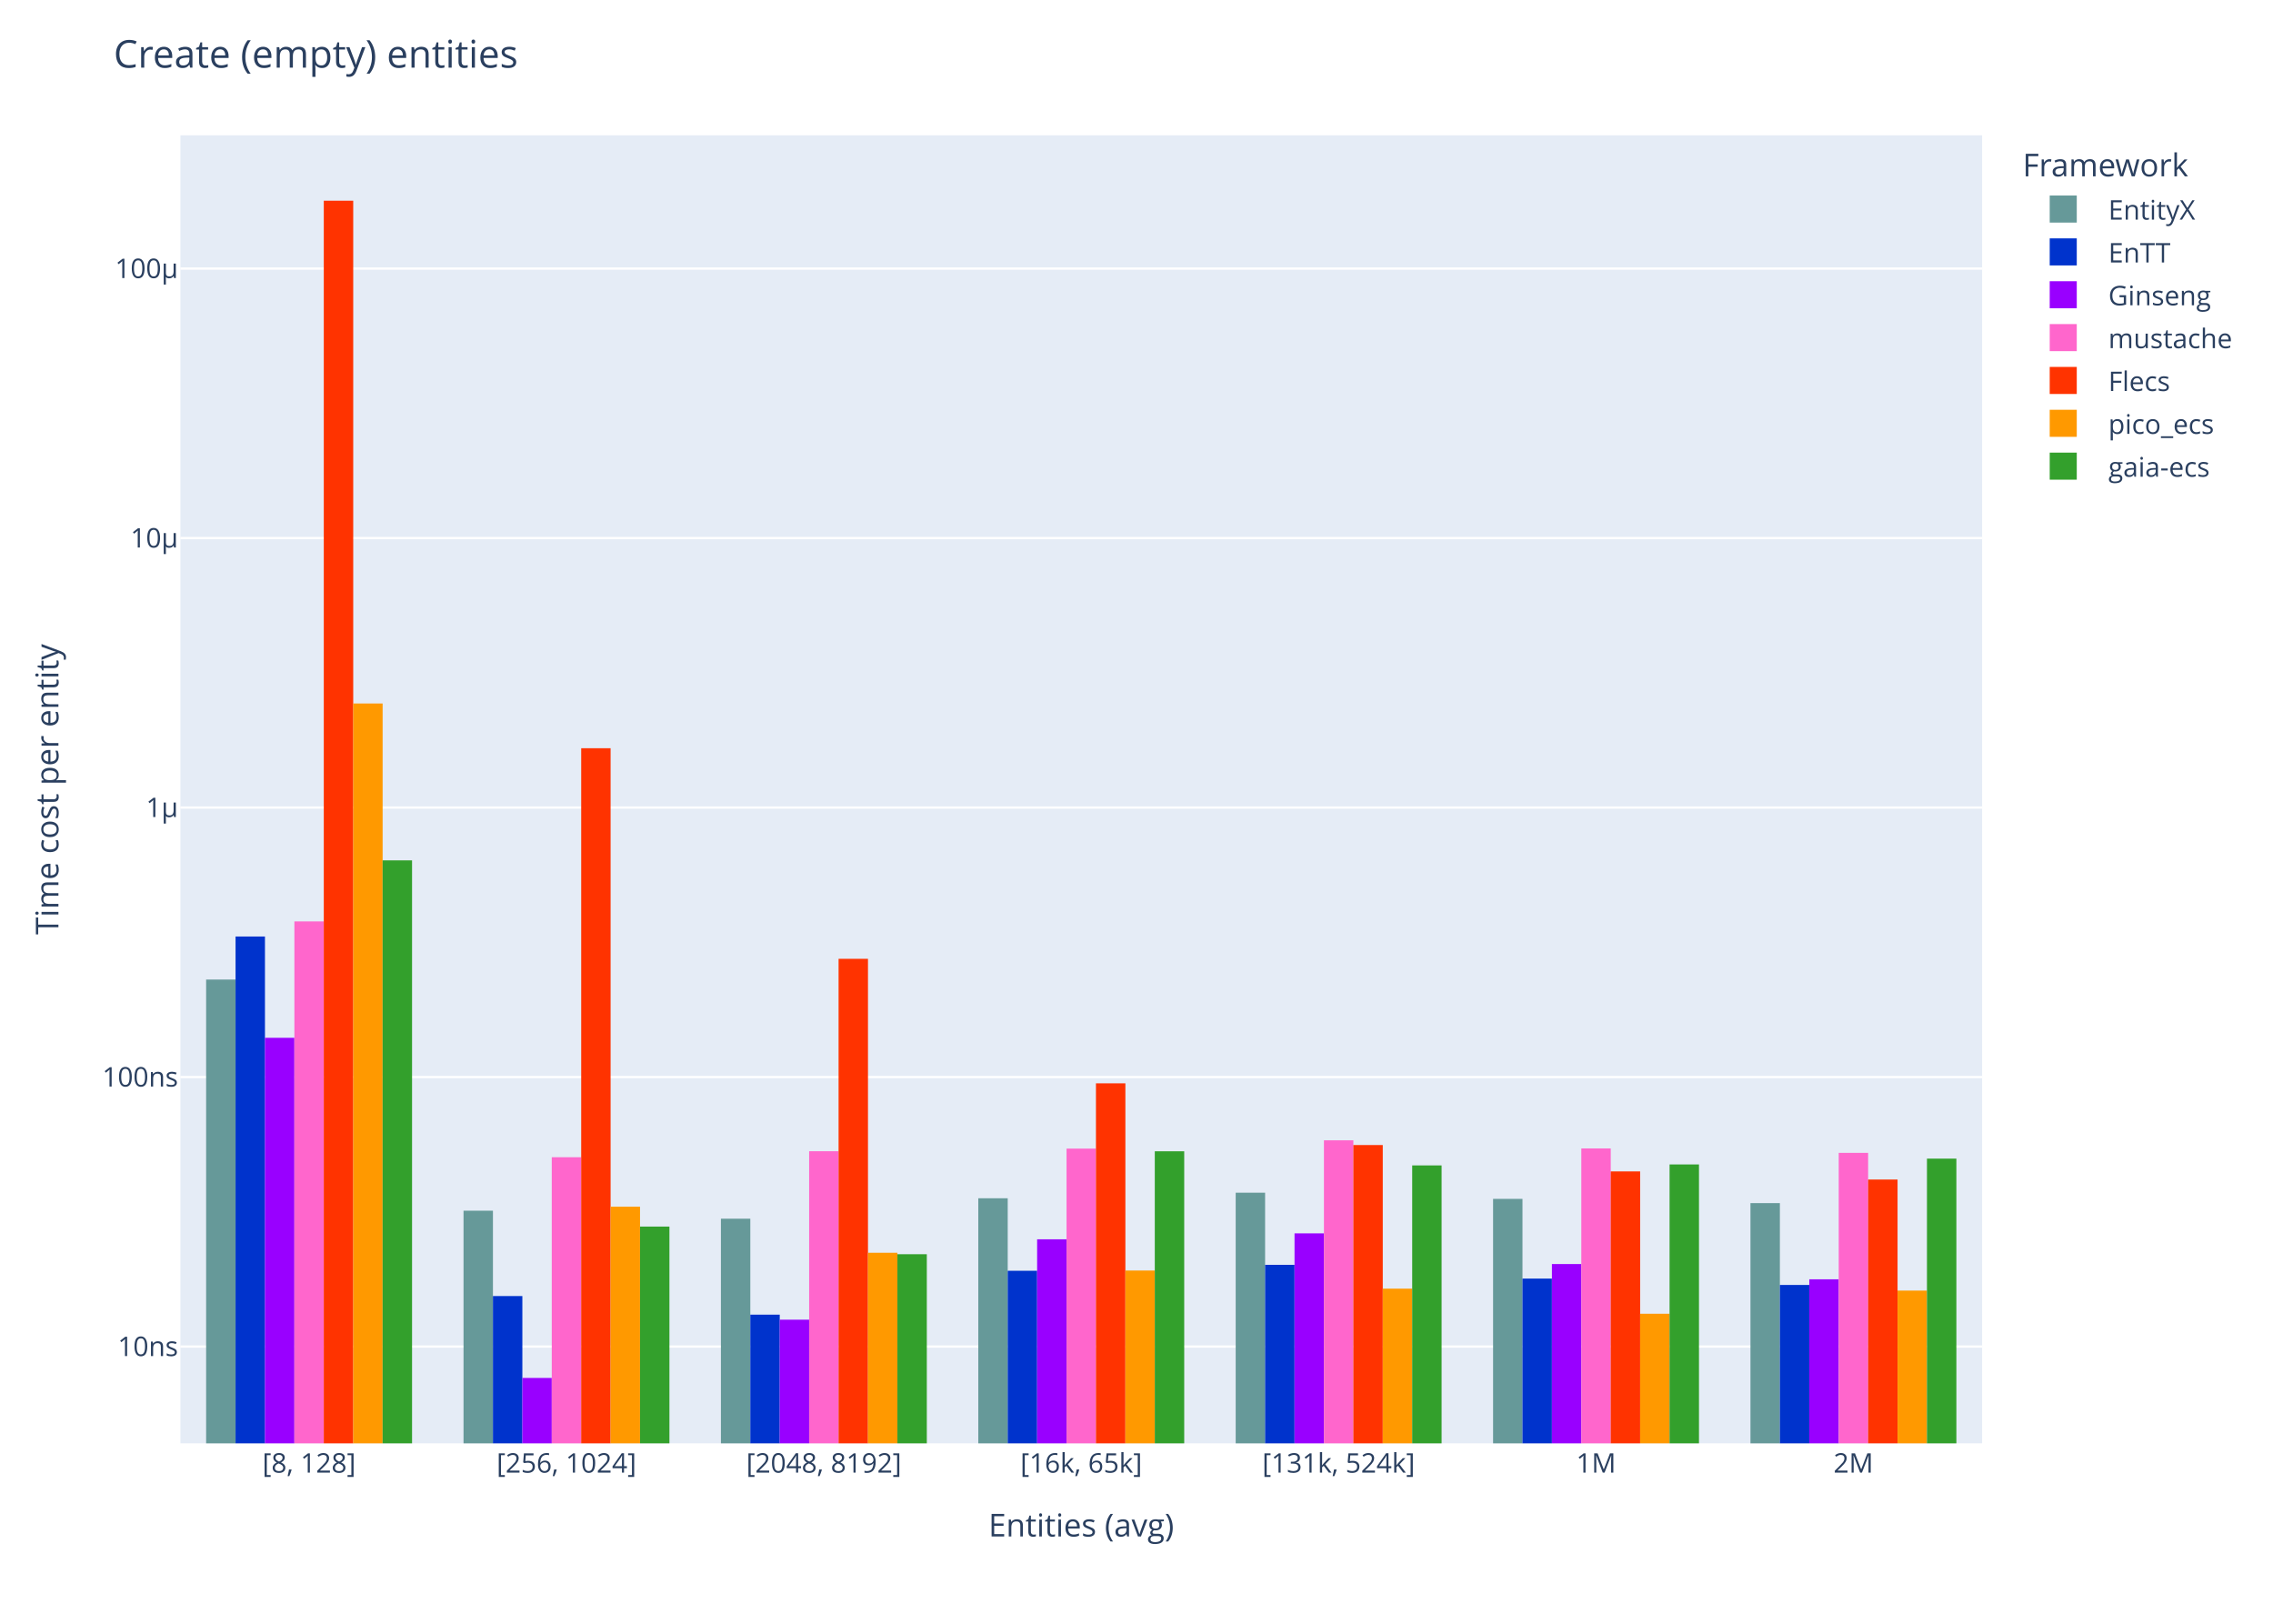
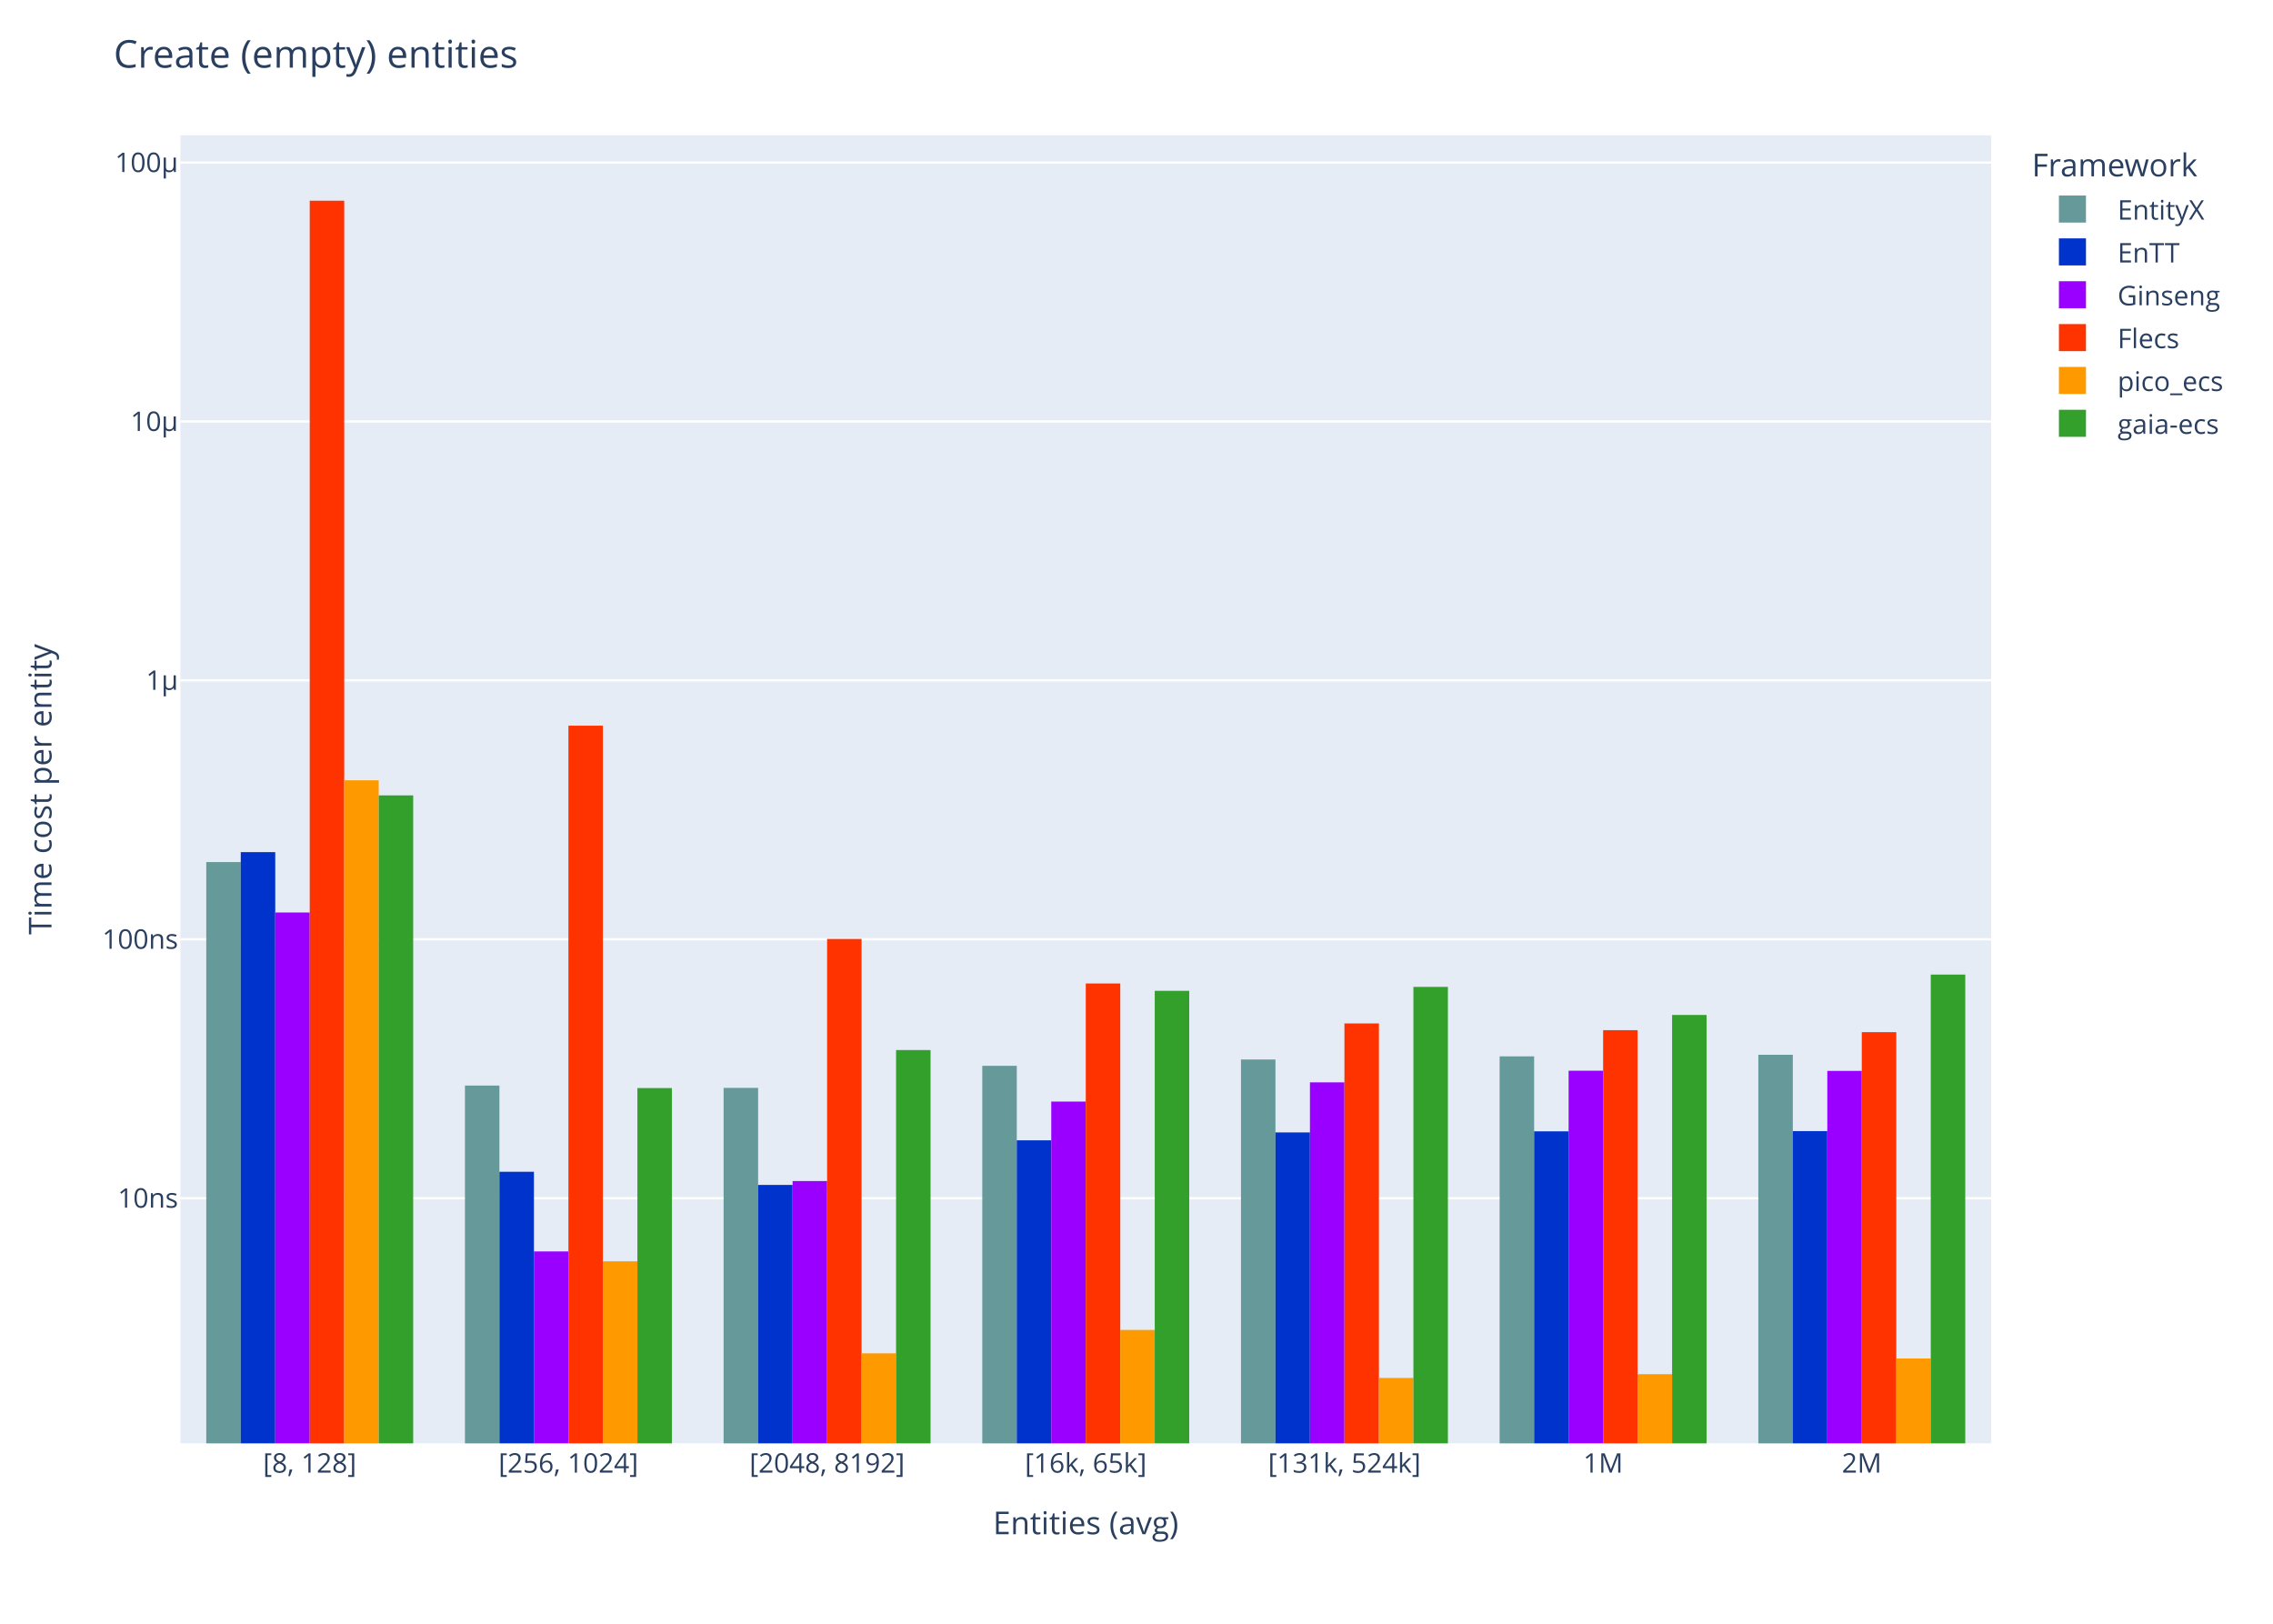
<svg xmlns="http://www.w3.org/2000/svg" class="main-svg" width="1008" height="720" style="" viewBox="0 0 1008 720">
  <rect x="0" y="0" width="1008" height="720" style="fill: rgb(255, 255, 255); fill-opacity: 1;" />
-   <defs id="defs-17eab4">
+   <defs id="defs-f44eaa">
    <g class="clips">
-       <clipPath id="clip17eab4xyplot" class="plotclip">
-         <rect width="799" height="580" />
+       <clipPath id="clipf44eaaxyplot" class="plotclip">
+         <rect width="803" height="580" />
      </clipPath>
-       <clipPath class="axesclip" id="clip17eab4x">
-         <rect x="80" y="0" width="799" height="720" />
+       <clipPath class="axesclip" id="clipf44eaax">
+         <rect x="80" y="0" width="803" height="720" />
      </clipPath>
-       <clipPath class="axesclip" id="clip17eab4y">
+       <clipPath class="axesclip" id="clipf44eaay">
        <rect x="0" y="60" width="1008" height="580" />
      </clipPath>
-       <clipPath class="axesclip" id="clip17eab4xy">
-         <rect x="80" y="60" width="799" height="580" />
+       <clipPath class="axesclip" id="clipf44eaaxy">
+         <rect x="80" y="60" width="803" height="580" />
      </clipPath>
    </g>
    <g class="gradients" />
    <g class="patterns" />
  </defs>
  <g class="bglayer">
-     <rect class="bg" x="80" y="60" width="799" height="580" style="fill: rgb(229, 236, 246); fill-opacity: 1; stroke-width: 0;" />
+     <rect class="bg" x="80" y="60" width="803" height="580" style="fill: rgb(229, 236, 246); fill-opacity: 1; stroke-width: 0;" />
  </g>
  <g class="layer-below">
    <g class="imagelayer" />
    <g class="shapelayer" />
  </g>
  <g class="cartesianlayer">
    <g class="subplot xy">
      <g class="layer-subplot">
        <g class="shapelayer" />
        <g class="imagelayer" />
      </g>
      <g class="minor-gridlayer">
        <g class="x" />
        <g class="y" />
      </g>
      <g class="gridlayer">
        <g class="x" />
        <g class="y">
-           <path class="ygrid crisp" transform="translate(0,597.09)" d="M80,0h799" style="stroke: rgb(255, 255, 255); stroke-opacity: 1; stroke-width: 1px;" />
-           <path class="ygrid crisp" transform="translate(0,477.59)" d="M80,0h799" style="stroke: rgb(255, 255, 255); stroke-opacity: 1; stroke-width: 1px;" />
-           <path class="ygrid crisp" transform="translate(0,358.09)" d="M80,0h799" style="stroke: rgb(255, 255, 255); stroke-opacity: 1; stroke-width: 1px;" />
-           <path class="ygrid crisp" transform="translate(0,238.59)" d="M80,0h799" style="stroke: rgb(255, 255, 255); stroke-opacity: 1; stroke-width: 1px;" />
-           <path class="ygrid crisp" transform="translate(0,119.09)" d="M80,0h799" style="stroke: rgb(255, 255, 255); stroke-opacity: 1; stroke-width: 1px;" />
+           <path class="ygrid crisp" transform="translate(0,531.31)" d="M80,0h803" style="stroke: rgb(255, 255, 255); stroke-opacity: 1; stroke-width: 1px;" />
+           <path class="ygrid crisp" transform="translate(0,416.5)" d="M80,0h803" style="stroke: rgb(255, 255, 255); stroke-opacity: 1; stroke-width: 1px;" />
+           <path class="ygrid crisp" transform="translate(0,301.69)" d="M80,0h803" style="stroke: rgb(255, 255, 255); stroke-opacity: 1; stroke-width: 1px;" />
+           <path class="ygrid crisp" transform="translate(0,186.89)" d="M80,0h803" style="stroke: rgb(255, 255, 255); stroke-opacity: 1; stroke-width: 1px;" />
+           <path class="ygrid crisp" transform="translate(0,72.08)" d="M80,0h803" style="stroke: rgb(255, 255, 255); stroke-opacity: 1; stroke-width: 1px;" />
        </g>
      </g>
      <g class="zerolinelayer" />
      <g class="layer-between">
        <g class="shapelayer" />
        <g class="imagelayer" />
      </g>
      <path class="xlines-below" />
      <path class="ylines-below" />
      <g class="overlines-below" />
      <g class="xaxislayer-below" />
      <g class="yaxislayer-below" />
      <g class="overaxes-below" />
      <g class="overplot">
-         <g class="xy" transform="translate(80,60)" clip-path="url(#clip17eab4xyplot)">
+         <g class="xy" transform="translate(80,60)" clip-path="url(#clipf44eaaxyplot)">
          <g class="barlayer mlayer">
            <g class="trace bars" style="opacity: 1;">
              <g class="points">
                <g class="point">
-                   <path d="M11.41,6090V374.36H24.46V6090Z" style="vector-effect: none; opacity: 1; stroke-width: 0px; fill: rgb(102, 153, 153); fill-opacity: 1;" />
-                 </g>
-                 <g class="point">
-                   <path d="M125.56,6090V476.84H138.6V6090Z" style="vector-effect: none; opacity: 1; stroke-width: 0px; fill: rgb(102, 153, 153); fill-opacity: 1;" />
-                 </g>
-                 <g class="point">
-                   <path d="M239.7,6090V480.4H252.74V6090Z" style="vector-effect: none; opacity: 1; stroke-width: 0px; fill: rgb(102, 153, 153); fill-opacity: 1;" />
-                 </g>
-                 <g class="point">
-                   <path d="M353.84,6090V471.35H366.89V6090Z" style="vector-effect: none; opacity: 1; stroke-width: 0px; fill: rgb(102, 153, 153); fill-opacity: 1;" />
-                 </g>
-                 <g class="point">
-                   <path d="M467.99,6090V468.86H481.03V6090Z" style="vector-effect: none; opacity: 1; stroke-width: 0px; fill: rgb(102, 153, 153); fill-opacity: 1;" />
-                 </g>
-                 <g class="point">
-                   <path d="M582.13,6090V471.61H595.17V6090Z" style="vector-effect: none; opacity: 1; stroke-width: 0px; fill: rgb(102, 153, 153); fill-opacity: 1;" />
-                 </g>
-                 <g class="point">
-                   <path d="M696.27,6090V473.48H709.32V6090Z" style="vector-effect: none; opacity: 1; stroke-width: 0px; fill: rgb(102, 153, 153); fill-opacity: 1;" />
-                 </g>
-               </g>
-             </g>
-             <g class="trace bars" style="opacity: 1;">
-               <g class="points">
-                 <g class="point">
-                   <path d="M24.46,6090V355.27H37.5V6090Z" style="vector-effect: none; opacity: 1; stroke-width: 0px; fill: rgb(0, 51, 204); fill-opacity: 1;" />
-                 </g>
-                 <g class="point">
-                   <path d="M138.6,6090V514.7H151.65V6090Z" style="vector-effect: none; opacity: 1; stroke-width: 0px; fill: rgb(0, 51, 204); fill-opacity: 1;" />
-                 </g>
-                 <g class="point">
-                   <path d="M252.74,6090V522.94H265.79V6090Z" style="vector-effect: none; opacity: 1; stroke-width: 0px; fill: rgb(0, 51, 204); fill-opacity: 1;" />
-                 </g>
-                 <g class="point">
-                   <path d="M366.89,6090V503.48H379.93V6090Z" style="vector-effect: none; opacity: 1; stroke-width: 0px; fill: rgb(0, 51, 204); fill-opacity: 1;" />
-                 </g>
-                 <g class="point">
-                   <path d="M481.03,6090V500.85H494.08V6090Z" style="vector-effect: none; opacity: 1; stroke-width: 0px; fill: rgb(0, 51, 204); fill-opacity: 1;" />
-                 </g>
-                 <g class="point">
-                   <path d="M595.17,6090V506.95H608.22V6090Z" style="vector-effect: none; opacity: 1; stroke-width: 0px; fill: rgb(0, 51, 204); fill-opacity: 1;" />
-                 </g>
-                 <g class="point">
-                   <path d="M709.32,6090V509.77H722.36V6090Z" style="vector-effect: none; opacity: 1; stroke-width: 0px; fill: rgb(0, 51, 204); fill-opacity: 1;" />
-                 </g>
-               </g>
-             </g>
-             <g class="trace bars" style="opacity: 1;">
-               <g class="points">
-                 <g class="point">
-                   <path d="M37.5,6090V400.19H50.55V6090Z" style="vector-effect: none; opacity: 1; stroke-width: 0px; fill: rgb(153, 0, 255); fill-opacity: 1;" />
-                 </g>
-                 <g class="point">
-                   <path d="M151.65,6090V551H164.69V6090Z" style="vector-effect: none; opacity: 1; stroke-width: 0px; fill: rgb(153, 0, 255); fill-opacity: 1;" />
-                 </g>
-                 <g class="point">
-                   <path d="M265.79,6090V525.19H278.83V6090Z" style="vector-effect: none; opacity: 1; stroke-width: 0px; fill: rgb(153, 0, 255); fill-opacity: 1;" />
-                 </g>
-                 <g class="point">
-                   <path d="M379.93,6090V489.54H392.98V6090Z" style="vector-effect: none; opacity: 1; stroke-width: 0px; fill: rgb(153, 0, 255); fill-opacity: 1;" />
-                 </g>
-                 <g class="point">
-                   <path d="M494.08,6090V486.89H507.12V6090Z" style="vector-effect: none; opacity: 1; stroke-width: 0px; fill: rgb(153, 0, 255); fill-opacity: 1;" />
-                 </g>
-                 <g class="point">
-                   <path d="M608.22,6090V500.51H621.26V6090Z" style="vector-effect: none; opacity: 1; stroke-width: 0px; fill: rgb(153, 0, 255); fill-opacity: 1;" />
-                 </g>
-                 <g class="point">
-                   <path d="M722.36,6090V507.28H735.41V6090Z" style="vector-effect: none; opacity: 1; stroke-width: 0px; fill: rgb(153, 0, 255); fill-opacity: 1;" />
-                 </g>
-               </g>
-             </g>
-             <g class="trace bars" style="opacity: 1;">
-               <g class="points">
-                 <g class="point">
-                   <path d="M50.55,6090V348.58H63.59V6090Z" style="vector-effect: none; opacity: 1; stroke-width: 0px; fill: rgb(255, 102, 204); fill-opacity: 1;" />
-                 </g>
-                 <g class="point">
-                   <path d="M164.69,6090V453.15H177.74V6090Z" style="vector-effect: none; opacity: 1; stroke-width: 0px; fill: rgb(255, 102, 204); fill-opacity: 1;" />
-                 </g>
-                 <g class="point">
-                   <path d="M278.83,6090V450.49H291.88V6090Z" style="vector-effect: none; opacity: 1; stroke-width: 0px; fill: rgb(255, 102, 204); fill-opacity: 1;" />
-                 </g>
-                 <g class="point">
-                   <path d="M392.98,6090V449.31H406.02V6090Z" style="vector-effect: none; opacity: 1; stroke-width: 0px; fill: rgb(255, 102, 204); fill-opacity: 1;" />
-                 </g>
-                 <g class="point">
-                   <path d="M507.12,6090V445.64H520.17V6090Z" style="vector-effect: none; opacity: 1; stroke-width: 0px; fill: rgb(255, 102, 204); fill-opacity: 1;" />
-                 </g>
-                 <g class="point">
-                   <path d="M621.26,6090V449.24H634.31V6090Z" style="vector-effect: none; opacity: 1; stroke-width: 0px; fill: rgb(255, 102, 204); fill-opacity: 1;" />
-                 </g>
-                 <g class="point">
-                   <path d="M735.41,6090V451.2H748.45V6090Z" style="vector-effect: none; opacity: 1; stroke-width: 0px; fill: rgb(255, 102, 204); fill-opacity: 1;" />
-                 </g>
-               </g>
-             </g>
-             <g class="trace bars" style="opacity: 1;">
-               <g class="points">
-                 <g class="point">
-                   <path d="M63.59,6090V29H76.64V6090Z" style="vector-effect: none; opacity: 1; stroke-width: 0px; fill: rgb(255, 51, 0); fill-opacity: 1;" />
-                 </g>
-                 <g class="point">
-                   <path d="M177.74,6090V271.78H190.78V6090Z" style="vector-effect: none; opacity: 1; stroke-width: 0px; fill: rgb(255, 51, 0); fill-opacity: 1;" />
-                 </g>
-                 <g class="point">
-                   <path d="M291.88,6090V365.15H304.92V6090Z" style="vector-effect: none; opacity: 1; stroke-width: 0px; fill: rgb(255, 51, 0); fill-opacity: 1;" />
-                 </g>
-                 <g class="point">
-                   <path d="M406.02,6090V420.38H419.07V6090Z" style="vector-effect: none; opacity: 1; stroke-width: 0px; fill: rgb(255, 51, 0); fill-opacity: 1;" />
-                 </g>
-                 <g class="point">
-                   <path d="M520.17,6090V447.74H533.21V6090Z" style="vector-effect: none; opacity: 1; stroke-width: 0px; fill: rgb(255, 51, 0); fill-opacity: 1;" />
-                 </g>
-                 <g class="point">
-                   <path d="M634.31,6090V459.42H647.35V6090Z" style="vector-effect: none; opacity: 1; stroke-width: 0px; fill: rgb(255, 51, 0); fill-opacity: 1;" />
-                 </g>
-                 <g class="point">
-                   <path d="M748.45,6090V463.03H761.5V6090Z" style="vector-effect: none; opacity: 1; stroke-width: 0px; fill: rgb(255, 51, 0); fill-opacity: 1;" />
-                 </g>
-               </g>
-             </g>
-             <g class="trace bars" style="opacity: 1;">
-               <g class="points">
-                 <g class="point">
-                   <path d="M76.64,6090V251.94H89.68V6090Z" style="vector-effect: none; opacity: 1; stroke-width: 0px; fill: rgb(255, 153, 0); fill-opacity: 1;" />
-                 </g>
-                 <g class="point">
-                   <path d="M190.78,6090V475.07H203.83V6090Z" style="vector-effect: none; opacity: 1; stroke-width: 0px; fill: rgb(255, 153, 0); fill-opacity: 1;" />
-                 </g>
-                 <g class="point">
-                   <path d="M304.92,6090V495.5H317.97V6090Z" style="vector-effect: none; opacity: 1; stroke-width: 0px; fill: rgb(255, 153, 0); fill-opacity: 1;" />
-                 </g>
-                 <g class="point">
-                   <path d="M419.07,6090V503.37H432.11V6090Z" style="vector-effect: none; opacity: 1; stroke-width: 0px; fill: rgb(255, 153, 0); fill-opacity: 1;" />
-                 </g>
-                 <g class="point">
-                   <path d="M533.21,6090V511.41H546.26V6090Z" style="vector-effect: none; opacity: 1; stroke-width: 0px; fill: rgb(255, 153, 0); fill-opacity: 1;" />
-                 </g>
-                 <g class="point">
-                   <path d="M647.35,6090V522.55H660.4V6090Z" style="vector-effect: none; opacity: 1; stroke-width: 0px; fill: rgb(255, 153, 0); fill-opacity: 1;" />
-                 </g>
-                 <g class="point">
-                   <path d="M761.5,6090V512.27H774.54V6090Z" style="vector-effect: none; opacity: 1; stroke-width: 0px; fill: rgb(255, 153, 0); fill-opacity: 1;" />
-                 </g>
-               </g>
-             </g>
-             <g class="trace bars" style="opacity: 1;">
-               <g class="points">
-                 <g class="point">
-                   <path d="M89.68,6090V321.51H102.73V6090Z" style="vector-effect: none; opacity: 1; stroke-width: 0px; fill: rgb(51, 160, 44); fill-opacity: 1;" />
-                 </g>
-                 <g class="point">
-                   <path d="M203.83,6090V483.88H216.87V6090Z" style="vector-effect: none; opacity: 1; stroke-width: 0px; fill: rgb(51, 160, 44); fill-opacity: 1;" />
-                 </g>
-                 <g class="point">
-                   <path d="M317.97,6090V496.16H331.01V6090Z" style="vector-effect: none; opacity: 1; stroke-width: 0px; fill: rgb(51, 160, 44); fill-opacity: 1;" />
-                 </g>
-                 <g class="point">
-                   <path d="M432.11,6090V450.51H445.16V6090Z" style="vector-effect: none; opacity: 1; stroke-width: 0px; fill: rgb(51, 160, 44); fill-opacity: 1;" />
-                 </g>
-                 <g class="point">
-                   <path d="M546.26,6090V456.76H559.3V6090Z" style="vector-effect: none; opacity: 1; stroke-width: 0px; fill: rgb(51, 160, 44); fill-opacity: 1;" />
-                 </g>
-                 <g class="point">
-                   <path d="M660.4,6090V456.33H673.44V6090Z" style="vector-effect: none; opacity: 1; stroke-width: 0px; fill: rgb(51, 160, 44); fill-opacity: 1;" />
-                 </g>
-                 <g class="point">
-                   <path d="M774.54,6090V453.76H787.59V6090Z" style="vector-effect: none; opacity: 1; stroke-width: 0px; fill: rgb(51, 160, 44); fill-opacity: 1;" />
+                   <path d="M11.47,6090V322.26H26.77V6090Z" style="vector-effect: none; opacity: 1; stroke-width: 0px; fill: rgb(102, 153, 153); fill-opacity: 1;" />
+                 </g>
+                 <g class="point">
+                   <path d="M126.19,6090V421.37H141.48V6090Z" style="vector-effect: none; opacity: 1; stroke-width: 0px; fill: rgb(102, 153, 153); fill-opacity: 1;" />
+                 </g>
+                 <g class="point">
+                   <path d="M240.9,6090V422.38H256.2V6090Z" style="vector-effect: none; opacity: 1; stroke-width: 0px; fill: rgb(102, 153, 153); fill-opacity: 1;" />
+                 </g>
+                 <g class="point">
+                   <path d="M355.61,6090V412.6H370.91V6090Z" style="vector-effect: none; opacity: 1; stroke-width: 0px; fill: rgb(102, 153, 153); fill-opacity: 1;" />
+                 </g>
+                 <g class="point">
+                   <path d="M470.33,6090V409.8H485.62V6090Z" style="vector-effect: none; opacity: 1; stroke-width: 0px; fill: rgb(102, 153, 153); fill-opacity: 1;" />
+                 </g>
+                 <g class="point">
+                   <path d="M585.04,6090V408.42H600.34V6090Z" style="vector-effect: none; opacity: 1; stroke-width: 0px; fill: rgb(102, 153, 153); fill-opacity: 1;" />
+                 </g>
+                 <g class="point">
+                   <path d="M699.76,6090V407.7H715.05V6090Z" style="vector-effect: none; opacity: 1; stroke-width: 0px; fill: rgb(102, 153, 153); fill-opacity: 1;" />
+                 </g>
+               </g>
+             </g>
+             <g class="trace bars" style="opacity: 1;">
+               <g class="points">
+                 <g class="point">
+                   <path d="M26.77,6090V317.84H42.06V6090Z" style="vector-effect: none; opacity: 1; stroke-width: 0px; fill: rgb(0, 51, 204); fill-opacity: 1;" />
+                 </g>
+                 <g class="point">
+                   <path d="M141.48,6090V459.6H156.78V6090Z" style="vector-effect: none; opacity: 1; stroke-width: 0px; fill: rgb(0, 51, 204); fill-opacity: 1;" />
+                 </g>
+                 <g class="point">
+                   <path d="M256.2,6090V465.41H271.49V6090Z" style="vector-effect: none; opacity: 1; stroke-width: 0px; fill: rgb(0, 51, 204); fill-opacity: 1;" />
+                 </g>
+                 <g class="point">
+                   <path d="M370.91,6090V445.65H386.2V6090Z" style="vector-effect: none; opacity: 1; stroke-width: 0px; fill: rgb(0, 51, 204); fill-opacity: 1;" />
+                 </g>
+                 <g class="point">
+                   <path d="M485.62,6090V442.15H500.92V6090Z" style="vector-effect: none; opacity: 1; stroke-width: 0px; fill: rgb(0, 51, 204); fill-opacity: 1;" />
+                 </g>
+                 <g class="point">
+                   <path d="M600.34,6090V441.66H615.63V6090Z" style="vector-effect: none; opacity: 1; stroke-width: 0px; fill: rgb(0, 51, 204); fill-opacity: 1;" />
+                 </g>
+                 <g class="point">
+                   <path d="M715.05,6090V441.56H730.35V6090Z" style="vector-effect: none; opacity: 1; stroke-width: 0px; fill: rgb(0, 51, 204); fill-opacity: 1;" />
+                 </g>
+               </g>
+             </g>
+             <g class="trace bars" style="opacity: 1;">
+               <g class="points">
+                 <g class="point">
+                   <path d="M42.06,6090V344.63H57.36V6090Z" style="vector-effect: none; opacity: 1; stroke-width: 0px; fill: rgb(153, 0, 255); fill-opacity: 1;" />
+                 </g>
+                 <g class="point">
+                   <path d="M156.78,6090V494.91H172.07V6090Z" style="vector-effect: none; opacity: 1; stroke-width: 0px; fill: rgb(153, 0, 255); fill-opacity: 1;" />
+                 </g>
+                 <g class="point">
+                   <path d="M271.49,6090V463.69H286.79V6090Z" style="vector-effect: none; opacity: 1; stroke-width: 0px; fill: rgb(153, 0, 255); fill-opacity: 1;" />
+                 </g>
+                 <g class="point">
+                   <path d="M386.2,6090V428.46H401.5V6090Z" style="vector-effect: none; opacity: 1; stroke-width: 0px; fill: rgb(153, 0, 255); fill-opacity: 1;" />
+                 </g>
+                 <g class="point">
+                   <path d="M500.92,6090V419.94H516.21V6090Z" style="vector-effect: none; opacity: 1; stroke-width: 0px; fill: rgb(153, 0, 255); fill-opacity: 1;" />
+                 </g>
+                 <g class="point">
+                   <path d="M615.63,6090V414.78H630.93V6090Z" style="vector-effect: none; opacity: 1; stroke-width: 0px; fill: rgb(153, 0, 255); fill-opacity: 1;" />
+                 </g>
+                 <g class="point">
+                   <path d="M730.35,6090V414.86H745.64V6090Z" style="vector-effect: none; opacity: 1; stroke-width: 0px; fill: rgb(153, 0, 255); fill-opacity: 1;" />
+                 </g>
+               </g>
+             </g>
+             <g class="trace bars" style="opacity: 1;">
+               <g class="points">
+                 <g class="point">
+                   <path d="M57.36,6090V29H72.65V6090Z" style="vector-effect: none; opacity: 1; stroke-width: 0px; fill: rgb(255, 51, 0); fill-opacity: 1;" />
+                 </g>
+                 <g class="point">
+                   <path d="M172.07,6090V261.77H187.37V6090Z" style="vector-effect: none; opacity: 1; stroke-width: 0px; fill: rgb(255, 51, 0); fill-opacity: 1;" />
+                 </g>
+                 <g class="point">
+                   <path d="M286.79,6090V356.34H302.08V6090Z" style="vector-effect: none; opacity: 1; stroke-width: 0px; fill: rgb(255, 51, 0); fill-opacity: 1;" />
+                 </g>
+                 <g class="point">
+                   <path d="M401.5,6090V376.1H416.8V6090Z" style="vector-effect: none; opacity: 1; stroke-width: 0px; fill: rgb(255, 51, 0); fill-opacity: 1;" />
+                 </g>
+                 <g class="point">
+                   <path d="M516.21,6090V393.81H531.51V6090Z" style="vector-effect: none; opacity: 1; stroke-width: 0px; fill: rgb(255, 51, 0); fill-opacity: 1;" />
+                 </g>
+                 <g class="point">
+                   <path d="M630.93,6090V396.81H646.22V6090Z" style="vector-effect: none; opacity: 1; stroke-width: 0px; fill: rgb(255, 51, 0); fill-opacity: 1;" />
+                 </g>
+                 <g class="point">
+                   <path d="M745.64,6090V397.68H760.94V6090Z" style="vector-effect: none; opacity: 1; stroke-width: 0px; fill: rgb(255, 51, 0); fill-opacity: 1;" />
+                 </g>
+               </g>
+             </g>
+             <g class="trace bars" style="opacity: 1;">
+               <g class="points">
+                 <g class="point">
+                   <path d="M72.65,6090V285.99H87.95V6090Z" style="vector-effect: none; opacity: 1; stroke-width: 0px; fill: rgb(255, 153, 0); fill-opacity: 1;" />
+                 </g>
+                 <g class="point">
+                   <path d="M187.37,6090V499.3H202.66V6090Z" style="vector-effect: none; opacity: 1; stroke-width: 0px; fill: rgb(255, 153, 0); fill-opacity: 1;" />
+                 </g>
+                 <g class="point">
+                   <path d="M302.08,6090V540.1H317.38V6090Z" style="vector-effect: none; opacity: 1; stroke-width: 0px; fill: rgb(255, 153, 0); fill-opacity: 1;" />
+                 </g>
+                 <g class="point">
+                   <path d="M416.8,6090V529.72H432.09V6090Z" style="vector-effect: none; opacity: 1; stroke-width: 0px; fill: rgb(255, 153, 0); fill-opacity: 1;" />
+                 </g>
+                 <g class="point">
+                   <path d="M531.51,6090V551H546.8V6090Z" style="vector-effect: none; opacity: 1; stroke-width: 0px; fill: rgb(255, 153, 0); fill-opacity: 1;" />
+                 </g>
+                 <g class="point">
+                   <path d="M646.22,6090V549.33H661.52V6090Z" style="vector-effect: none; opacity: 1; stroke-width: 0px; fill: rgb(255, 153, 0); fill-opacity: 1;" />
+                 </g>
+                 <g class="point">
+                   <path d="M760.94,6090V542.37H776.23V6090Z" style="vector-effect: none; opacity: 1; stroke-width: 0px; fill: rgb(255, 153, 0); fill-opacity: 1;" />
+                 </g>
+               </g>
+             </g>
+             <g class="trace bars" style="opacity: 1;">
+               <g class="points">
+                 <g class="point">
+                   <path d="M87.95,6090V292.69H103.24V6090Z" style="vector-effect: none; opacity: 1; stroke-width: 0px; fill: rgb(51, 160, 44); fill-opacity: 1;" />
+                 </g>
+                 <g class="point">
+                   <path d="M202.66,6090V422.46H217.96V6090Z" style="vector-effect: none; opacity: 1; stroke-width: 0px; fill: rgb(51, 160, 44); fill-opacity: 1;" />
+                 </g>
+                 <g class="point">
+                   <path d="M317.38,6090V405.61H332.67V6090Z" style="vector-effect: none; opacity: 1; stroke-width: 0px; fill: rgb(51, 160, 44); fill-opacity: 1;" />
+                 </g>
+                 <g class="point">
+                   <path d="M432.09,6090V379.36H447.39V6090Z" style="vector-effect: none; opacity: 1; stroke-width: 0px; fill: rgb(51, 160, 44); fill-opacity: 1;" />
+                 </g>
+                 <g class="point">
+                   <path d="M546.8,6090V377.61H562.1V6090Z" style="vector-effect: none; opacity: 1; stroke-width: 0px; fill: rgb(51, 160, 44); fill-opacity: 1;" />
+                 </g>
+                 <g class="point">
+                   <path d="M661.52,6090V390.06H676.81V6090Z" style="vector-effect: none; opacity: 1; stroke-width: 0px; fill: rgb(51, 160, 44); fill-opacity: 1;" />
+                 </g>
+                 <g class="point">
+                   <path d="M776.23,6090V372.15H791.53V6090Z" style="vector-effect: none; opacity: 1; stroke-width: 0px; fill: rgb(51, 160, 44); fill-opacity: 1;" />
                </g>
              </g>
            </g>
          </g>
        </g>
      </g>
      <path class="xlines-above crisp" d="M0,0" style="fill: none;" />
      <path class="ylines-above crisp" d="M0,0" style="fill: none;" />
      <g class="overlines-above" />
      <g class="xaxislayer-above">
        <g class="xtick">
-           <text text-anchor="middle" x="0" y="653" transform="translate(137.07,0)" style="font-family: 'Open Sans', verdana, arial, sans-serif; font-size: 12px; fill: rgb(42, 63, 95); fill-opacity: 1; white-space: pre; opacity: 1;">[8, 128]</text>
-         </g>
-         <g class="xtick">
-           <text text-anchor="middle" x="0" y="653" transform="translate(251.21,0)" style="font-family: 'Open Sans', verdana, arial, sans-serif; font-size: 12px; fill: rgb(42, 63, 95); fill-opacity: 1; white-space: pre; opacity: 1;">[256, 1024]</text>
-         </g>
-         <g class="xtick">
-           <text text-anchor="middle" x="0" y="653" transform="translate(365.36,0)" style="font-family: 'Open Sans', verdana, arial, sans-serif; font-size: 12px; fill: rgb(42, 63, 95); fill-opacity: 1; white-space: pre; opacity: 1;">[2048, 8192]</text>
-         </g>
-         <g class="xtick">
-           <text text-anchor="middle" x="0" y="653" transform="translate(479.5,0)" style="font-family: 'Open Sans', verdana, arial, sans-serif; font-size: 12px; fill: rgb(42, 63, 95); fill-opacity: 1; white-space: pre; opacity: 1;">[16k, 65k]</text>
-         </g>
-         <g class="xtick">
-           <text text-anchor="middle" x="0" y="653" transform="translate(593.64,0)" style="font-family: 'Open Sans', verdana, arial, sans-serif; font-size: 12px; fill: rgb(42, 63, 95); fill-opacity: 1; white-space: pre; opacity: 1;">[131k, 524k]</text>
-         </g>
-         <g class="xtick">
-           <text text-anchor="middle" x="0" y="653" transform="translate(707.79,0)" style="font-family: 'Open Sans', verdana, arial, sans-serif; font-size: 12px; fill: rgb(42, 63, 95); fill-opacity: 1; white-space: pre; opacity: 1;">1M</text>
-         </g>
-         <g class="xtick">
-           <text text-anchor="middle" x="0" y="653" transform="translate(821.93,0)" style="font-family: 'Open Sans', verdana, arial, sans-serif; font-size: 12px; fill: rgb(42, 63, 95); fill-opacity: 1; white-space: pre; opacity: 1;">2M</text>
+           <text text-anchor="middle" x="0" y="653" transform="translate(137.36,0)" style="font-family: 'Open Sans', verdana, arial, sans-serif; font-size: 12px; fill: rgb(42, 63, 95); fill-opacity: 1; white-space: pre; opacity: 1;">[8, 128]</text>
+         </g>
+         <g class="xtick">
+           <text text-anchor="middle" x="0" y="653" transform="translate(252.07,0)" style="font-family: 'Open Sans', verdana, arial, sans-serif; font-size: 12px; fill: rgb(42, 63, 95); fill-opacity: 1; white-space: pre; opacity: 1;">[256, 1024]</text>
+         </g>
+         <g class="xtick">
+           <text text-anchor="middle" x="0" y="653" transform="translate(366.79,0)" style="font-family: 'Open Sans', verdana, arial, sans-serif; font-size: 12px; fill: rgb(42, 63, 95); fill-opacity: 1; white-space: pre; opacity: 1;">[2048, 8192]</text>
+         </g>
+         <g class="xtick">
+           <text text-anchor="middle" x="0" y="653" transform="translate(481.5,0)" style="font-family: 'Open Sans', verdana, arial, sans-serif; font-size: 12px; fill: rgb(42, 63, 95); fill-opacity: 1; white-space: pre; opacity: 1;">[16k, 65k]</text>
+         </g>
+         <g class="xtick">
+           <text text-anchor="middle" x="0" y="653" transform="translate(596.21,0)" style="font-family: 'Open Sans', verdana, arial, sans-serif; font-size: 12px; fill: rgb(42, 63, 95); fill-opacity: 1; white-space: pre; opacity: 1;">[131k, 524k]</text>
+         </g>
+         <g class="xtick">
+           <text text-anchor="middle" x="0" y="653" transform="translate(710.93,0)" style="font-family: 'Open Sans', verdana, arial, sans-serif; font-size: 12px; fill: rgb(42, 63, 95); fill-opacity: 1; white-space: pre; opacity: 1;">1M</text>
+         </g>
+         <g class="xtick">
+           <text text-anchor="middle" x="0" y="653" transform="translate(825.64,0)" style="font-family: 'Open Sans', verdana, arial, sans-serif; font-size: 12px; fill: rgb(42, 63, 95); fill-opacity: 1; white-space: pre; opacity: 1;">2M</text>
        </g>
      </g>
      <g class="yaxislayer-above">
        <g class="ytick">
-           <text text-anchor="end" x="79" y="4.2" transform="translate(0,597.09)" style="font-family: 'Open Sans', verdana, arial, sans-serif; font-size: 12px; fill: rgb(42, 63, 95); fill-opacity: 1; white-space: pre; opacity: 1;">10ns</text>
-         </g>
-         <g class="ytick">
-           <text text-anchor="end" x="79" y="4.2" style="font-family: 'Open Sans', verdana, arial, sans-serif; font-size: 12px; fill: rgb(42, 63, 95); fill-opacity: 1; white-space: pre; opacity: 1;" transform="translate(0,477.59)">100ns</text>
-         </g>
-         <g class="ytick">
-           <text text-anchor="end" x="79" y="4.2" style="font-family: 'Open Sans', verdana, arial, sans-serif; font-size: 12px; fill: rgb(42, 63, 95); fill-opacity: 1; white-space: pre; opacity: 1;" transform="translate(0,358.09)">1µ</text>
-         </g>
-         <g class="ytick">
-           <text text-anchor="end" x="79" y="4.2" style="font-family: 'Open Sans', verdana, arial, sans-serif; font-size: 12px; fill: rgb(42, 63, 95); fill-opacity: 1; white-space: pre; opacity: 1;" transform="translate(0,238.59)">10µ</text>
-         </g>
-         <g class="ytick">
-           <text text-anchor="end" x="79" y="4.2" style="font-family: 'Open Sans', verdana, arial, sans-serif; font-size: 12px; fill: rgb(42, 63, 95); fill-opacity: 1; white-space: pre; opacity: 1;" transform="translate(0,119.09)">100µ</text>
+           <text text-anchor="end" x="79" y="4.2" transform="translate(0,531.31)" style="font-family: 'Open Sans', verdana, arial, sans-serif; font-size: 12px; fill: rgb(42, 63, 95); fill-opacity: 1; white-space: pre; opacity: 1;">10ns</text>
+         </g>
+         <g class="ytick">
+           <text text-anchor="end" x="79" y="4.2" style="font-family: 'Open Sans', verdana, arial, sans-serif; font-size: 12px; fill: rgb(42, 63, 95); fill-opacity: 1; white-space: pre; opacity: 1;" transform="translate(0,416.5)">100ns</text>
+         </g>
+         <g class="ytick">
+           <text text-anchor="end" x="79" y="4.2" style="font-family: 'Open Sans', verdana, arial, sans-serif; font-size: 12px; fill: rgb(42, 63, 95); fill-opacity: 1; white-space: pre; opacity: 1;" transform="translate(0,301.69)">1µ</text>
+         </g>
+         <g class="ytick">
+           <text text-anchor="end" x="79" y="4.2" style="font-family: 'Open Sans', verdana, arial, sans-serif; font-size: 12px; fill: rgb(42, 63, 95); fill-opacity: 1; white-space: pre; opacity: 1;" transform="translate(0,186.89)">10µ</text>
+         </g>
+         <g class="ytick">
+           <text text-anchor="end" x="79" y="4.2" style="font-family: 'Open Sans', verdana, arial, sans-serif; font-size: 12px; fill: rgb(42, 63, 95); fill-opacity: 1; white-space: pre; opacity: 1;" transform="translate(0,72.08)">100µ</text>
        </g>
      </g>
      <g class="overaxes-above" />
    </g>
  </g>
  <g class="polarlayer" />
  <g class="smithlayer" />
  <g class="ternarylayer" />
  <g class="geolayer" />
  <g class="funnelarealayer" />
  <g class="pielayer" />
  <g class="iciclelayer" />
  <g class="treemaplayer" />
  <g class="sunburstlayer" />
  <g class="glimages" />
-   <defs id="topdefs-17eab4">
+   <defs id="topdefs-f44eaa">
    <g class="clips" />
-     <clipPath id="legend17eab4">
-       <rect width="101" height="162" x="0" y="0" />
+     <clipPath id="legendf44eaa">
+       <rect width="97" height="143" x="0" y="0" />
    </clipPath>
  </defs>
  <g class="layer-above">
    <g class="imagelayer" />
    <g class="shapelayer" />
  </g>
  <g class="infolayer">
-     <g class="legend" pointer-events="all" transform="translate(894.98,60)">
-       <rect class="bg" shape-rendering="crispEdges" width="101" height="162" x="0" y="0" style="stroke: rgb(68, 68, 68); stroke-opacity: 1; fill: rgb(255, 255, 255); fill-opacity: 1; stroke-width: 0px;" />
-       <g class="scrollbox" transform="" clip-path="url(#legend17eab4)">
+     <g class="legend" pointer-events="all" transform="translate(899.06,60)">
+       <rect class="bg" shape-rendering="crispEdges" width="97" height="143" x="0" y="0" style="stroke: rgb(68, 68, 68); stroke-opacity: 1; fill: rgb(255, 255, 255); fill-opacity: 1; stroke-width: 0px;" />
+       <g class="scrollbox" transform="" clip-path="url(#legendf44eaa)">
        <text class="legendtitletext" text-anchor="start" x="2" y="18.2" style="font-family: 'Open Sans', verdana, arial, sans-serif; font-size: 14px; fill: rgb(42, 63, 95); fill-opacity: 1; white-space: pre;">Framework</text>
        <g class="groups" transform="">
          <g class="traces" transform="translate(0,32.7)" style="opacity: 1;">
            <text class="legendtext" text-anchor="start" x="40" y="4.68" style="font-family: 'Open Sans', verdana, arial, sans-serif; font-size: 12px; fill: rgb(42, 63, 95); fill-opacity: 1; white-space: pre;">EntityX</text>
            <g class="layers" style="opacity: 1;">
              <g class="legendfill" />
              <g class="legendlines" />
              <g class="legendsymbols">
                <g class="legendpoints">
                  <path class="legendundefined" d="M6,6H-6V-6H6Z" transform="translate(20,0)" style="stroke-width: 0px; fill: rgb(102, 153, 153); fill-opacity: 1;" />
                </g>
              </g>
            </g>
-             <rect class="legendtoggle" x="0" y="-9.5" width="95.25" height="19" style="fill: rgb(0, 0, 0); fill-opacity: 0;" />
+             <rect class="legendtoggle" x="0" y="-9.5" width="91.125" height="19" style="fill: rgb(0, 0, 0); fill-opacity: 0;" />
          </g>
        </g>
        <g class="groups" transform="">
          <g class="traces" transform="translate(0,51.7)" style="opacity: 1;">
            <text class="legendtext" text-anchor="start" x="40" y="4.68" style="font-family: 'Open Sans', verdana, arial, sans-serif; font-size: 12px; fill: rgb(42, 63, 95); fill-opacity: 1; white-space: pre;">EnTT</text>
            <g class="layers" style="opacity: 1;">
              <g class="legendfill" />
              <g class="legendlines" />
              <g class="legendsymbols">
                <g class="legendpoints">
                  <path class="legendundefined" d="M6,6H-6V-6H6Z" transform="translate(20,0)" style="stroke-width: 0px; fill: rgb(0, 51, 204); fill-opacity: 1;" />
                </g>
              </g>
            </g>
-             <rect class="legendtoggle" x="0" y="-9.5" width="95.25" height="19" style="fill: rgb(0, 0, 0); fill-opacity: 0;" />
+             <rect class="legendtoggle" x="0" y="-9.5" width="91.125" height="19" style="fill: rgb(0, 0, 0); fill-opacity: 0;" />
          </g>
        </g>
        <g class="groups" transform="">
          <g class="traces" transform="translate(0,70.7)" style="opacity: 1;">
            <text class="legendtext" text-anchor="start" x="40" y="4.68" style="font-family: 'Open Sans', verdana, arial, sans-serif; font-size: 12px; fill: rgb(42, 63, 95); fill-opacity: 1; white-space: pre;">Ginseng</text>
            <g class="layers" style="opacity: 1;">
              <g class="legendfill" />
              <g class="legendlines" />
              <g class="legendsymbols">
                <g class="legendpoints">
                  <path class="legendundefined" d="M6,6H-6V-6H6Z" transform="translate(20,0)" style="stroke-width: 0px; fill: rgb(153, 0, 255); fill-opacity: 1;" />
                </g>
              </g>
            </g>
-             <rect class="legendtoggle" x="0" y="-9.5" width="95.25" height="19" style="fill: rgb(0, 0, 0); fill-opacity: 0;" />
+             <rect class="legendtoggle" x="0" y="-9.5" width="91.125" height="19" style="fill: rgb(0, 0, 0); fill-opacity: 0;" />
          </g>
        </g>
        <g class="groups" transform="">
          <g class="traces" transform="translate(0,89.7)" style="opacity: 1;">
-             <text class="legendtext" text-anchor="start" x="40" y="4.68" style="font-family: 'Open Sans', verdana, arial, sans-serif; font-size: 12px; fill: rgb(42, 63, 95); fill-opacity: 1; white-space: pre;">mustache</text>
-             <g class="layers" style="opacity: 1;">
-               <g class="legendfill" />
-               <g class="legendlines" />
-               <g class="legendsymbols">
-                 <g class="legendpoints">
-                   <path class="legendundefined" d="M6,6H-6V-6H6Z" transform="translate(20,0)" style="stroke-width: 0px; fill: rgb(255, 102, 204); fill-opacity: 1;" />
-                 </g>
-               </g>
-             </g>
-             <rect class="legendtoggle" x="0" y="-9.5" width="95.25" height="19" style="fill: rgb(0, 0, 0); fill-opacity: 0;" />
+             <text class="legendtext" text-anchor="start" x="40" y="4.68" style="font-family: 'Open Sans', verdana, arial, sans-serif; font-size: 12px; fill: rgb(42, 63, 95); fill-opacity: 1; white-space: pre;">Flecs</text>
+             <g class="layers" style="opacity: 1;">
+               <g class="legendfill" />
+               <g class="legendlines" />
+               <g class="legendsymbols">
+                 <g class="legendpoints">
+                   <path class="legendundefined" d="M6,6H-6V-6H6Z" transform="translate(20,0)" style="stroke-width: 0px; fill: rgb(255, 51, 0); fill-opacity: 1;" />
+                 </g>
+               </g>
+             </g>
+             <rect class="legendtoggle" x="0" y="-9.5" width="91.125" height="19" style="fill: rgb(0, 0, 0); fill-opacity: 0;" />
          </g>
        </g>
        <g class="groups" transform="">
          <g class="traces" transform="translate(0,108.7)" style="opacity: 1;">
-             <text class="legendtext" text-anchor="start" x="40" y="4.68" style="font-family: 'Open Sans', verdana, arial, sans-serif; font-size: 12px; fill: rgb(42, 63, 95); fill-opacity: 1; white-space: pre;">Flecs</text>
-             <g class="layers" style="opacity: 1;">
-               <g class="legendfill" />
-               <g class="legendlines" />
-               <g class="legendsymbols">
-                 <g class="legendpoints">
-                   <path class="legendundefined" d="M6,6H-6V-6H6Z" transform="translate(20,0)" style="stroke-width: 0px; fill: rgb(255, 51, 0); fill-opacity: 1;" />
-                 </g>
-               </g>
-             </g>
-             <rect class="legendtoggle" x="0" y="-9.5" width="95.25" height="19" style="fill: rgb(0, 0, 0); fill-opacity: 0;" />
+             <text class="legendtext" text-anchor="start" x="40" y="4.68" style="font-family: 'Open Sans', verdana, arial, sans-serif; font-size: 12px; fill: rgb(42, 63, 95); fill-opacity: 1; white-space: pre;">pico_ecs</text>
+             <g class="layers" style="opacity: 1;">
+               <g class="legendfill" />
+               <g class="legendlines" />
+               <g class="legendsymbols">
+                 <g class="legendpoints">
+                   <path class="legendundefined" d="M6,6H-6V-6H6Z" transform="translate(20,0)" style="stroke-width: 0px; fill: rgb(255, 153, 0); fill-opacity: 1;" />
+                 </g>
+               </g>
+             </g>
+             <rect class="legendtoggle" x="0" y="-9.5" width="91.125" height="19" style="fill: rgb(0, 0, 0); fill-opacity: 0;" />
          </g>
        </g>
        <g class="groups" transform="">
          <g class="traces" transform="translate(0,127.7)" style="opacity: 1;">
-             <text class="legendtext" text-anchor="start" x="40" y="4.68" style="font-family: 'Open Sans', verdana, arial, sans-serif; font-size: 12px; fill: rgb(42, 63, 95); fill-opacity: 1; white-space: pre;">pico_ecs</text>
-             <g class="layers" style="opacity: 1;">
-               <g class="legendfill" />
-               <g class="legendlines" />
-               <g class="legendsymbols">
-                 <g class="legendpoints">
-                   <path class="legendundefined" d="M6,6H-6V-6H6Z" transform="translate(20,0)" style="stroke-width: 0px; fill: rgb(255, 153, 0); fill-opacity: 1;" />
-                 </g>
-               </g>
-             </g>
-             <rect class="legendtoggle" x="0" y="-9.5" width="95.25" height="19" style="fill: rgb(0, 0, 0); fill-opacity: 0;" />
-           </g>
-         </g>
-         <g class="groups" transform="">
-           <g class="traces" transform="translate(0,146.7)" style="opacity: 1;">
            <text class="legendtext" text-anchor="start" x="40" y="4.68" style="font-family: 'Open Sans', verdana, arial, sans-serif; font-size: 12px; fill: rgb(42, 63, 95); fill-opacity: 1; white-space: pre;">gaia-ecs</text>
            <g class="layers" style="opacity: 1;">
              <g class="legendfill" />
              <g class="legendlines" />
              <g class="legendsymbols">
                <g class="legendpoints">
                  <path class="legendundefined" d="M6,6H-6V-6H6Z" transform="translate(20,0)" style="stroke-width: 0px; fill: rgb(51, 160, 44); fill-opacity: 1;" />
                </g>
              </g>
            </g>
-             <rect class="legendtoggle" x="0" y="-9.5" width="95.25" height="19" style="fill: rgb(0, 0, 0); fill-opacity: 0;" />
+             <rect class="legendtoggle" x="0" y="-9.5" width="91.125" height="19" style="fill: rgb(0, 0, 0); fill-opacity: 0;" />
          </g>
        </g>
      </g>
      <rect class="scrollbar" rx="20" ry="3" width="0" height="0" x="0" y="0" style="fill: rgb(128, 139, 164); fill-opacity: 1;" />
    </g>
    <g class="g-gtitle">
      <text class="gtitle" x="50.4" y="30" text-anchor="start" dy="0em" style="opacity: 1; font-family: 'Open Sans', verdana, arial, sans-serif; font-size: 17px; fill: rgb(42, 63, 95); fill-opacity: 1; white-space: pre;">Create (empty) entities</text>
    </g>
    <g class="g-xtitle">
-       <text class="xtitle" x="479.5" y="681.3" text-anchor="middle" style="opacity: 1; font-family: 'Open Sans', verdana, arial, sans-serif; font-size: 14px; fill: rgb(42, 63, 95); fill-opacity: 1; white-space: pre;">Entities (avg)</text>
+       <text class="xtitle" x="481.5" y="680.3" text-anchor="middle" style="opacity: 1; font-family: 'Open Sans', verdana, arial, sans-serif; font-size: 14px; fill: rgb(42, 63, 95); fill-opacity: 1; white-space: pre;">Entities (avg)</text>
    </g>
    <g class="g-ytitle">
-       <text class="ytitle" transform="rotate(-90,25.9125,350)" x="25.913" y="350" text-anchor="middle" style="opacity: 1; font-family: 'Open Sans', verdana, arial, sans-serif; font-size: 14px; fill: rgb(42, 63, 95); fill-opacity: 1; white-space: pre;">Time cost per entity</text>
+       <text class="ytitle" transform="rotate(-90,22.83438,350)" x="22.834" y="350" text-anchor="middle" style="opacity: 1; font-family: 'Open Sans', verdana, arial, sans-serif; font-size: 14px; fill: rgb(42, 63, 95); fill-opacity: 1; white-space: pre;">Time cost per entity</text>
    </g>
  </g>
</svg>
